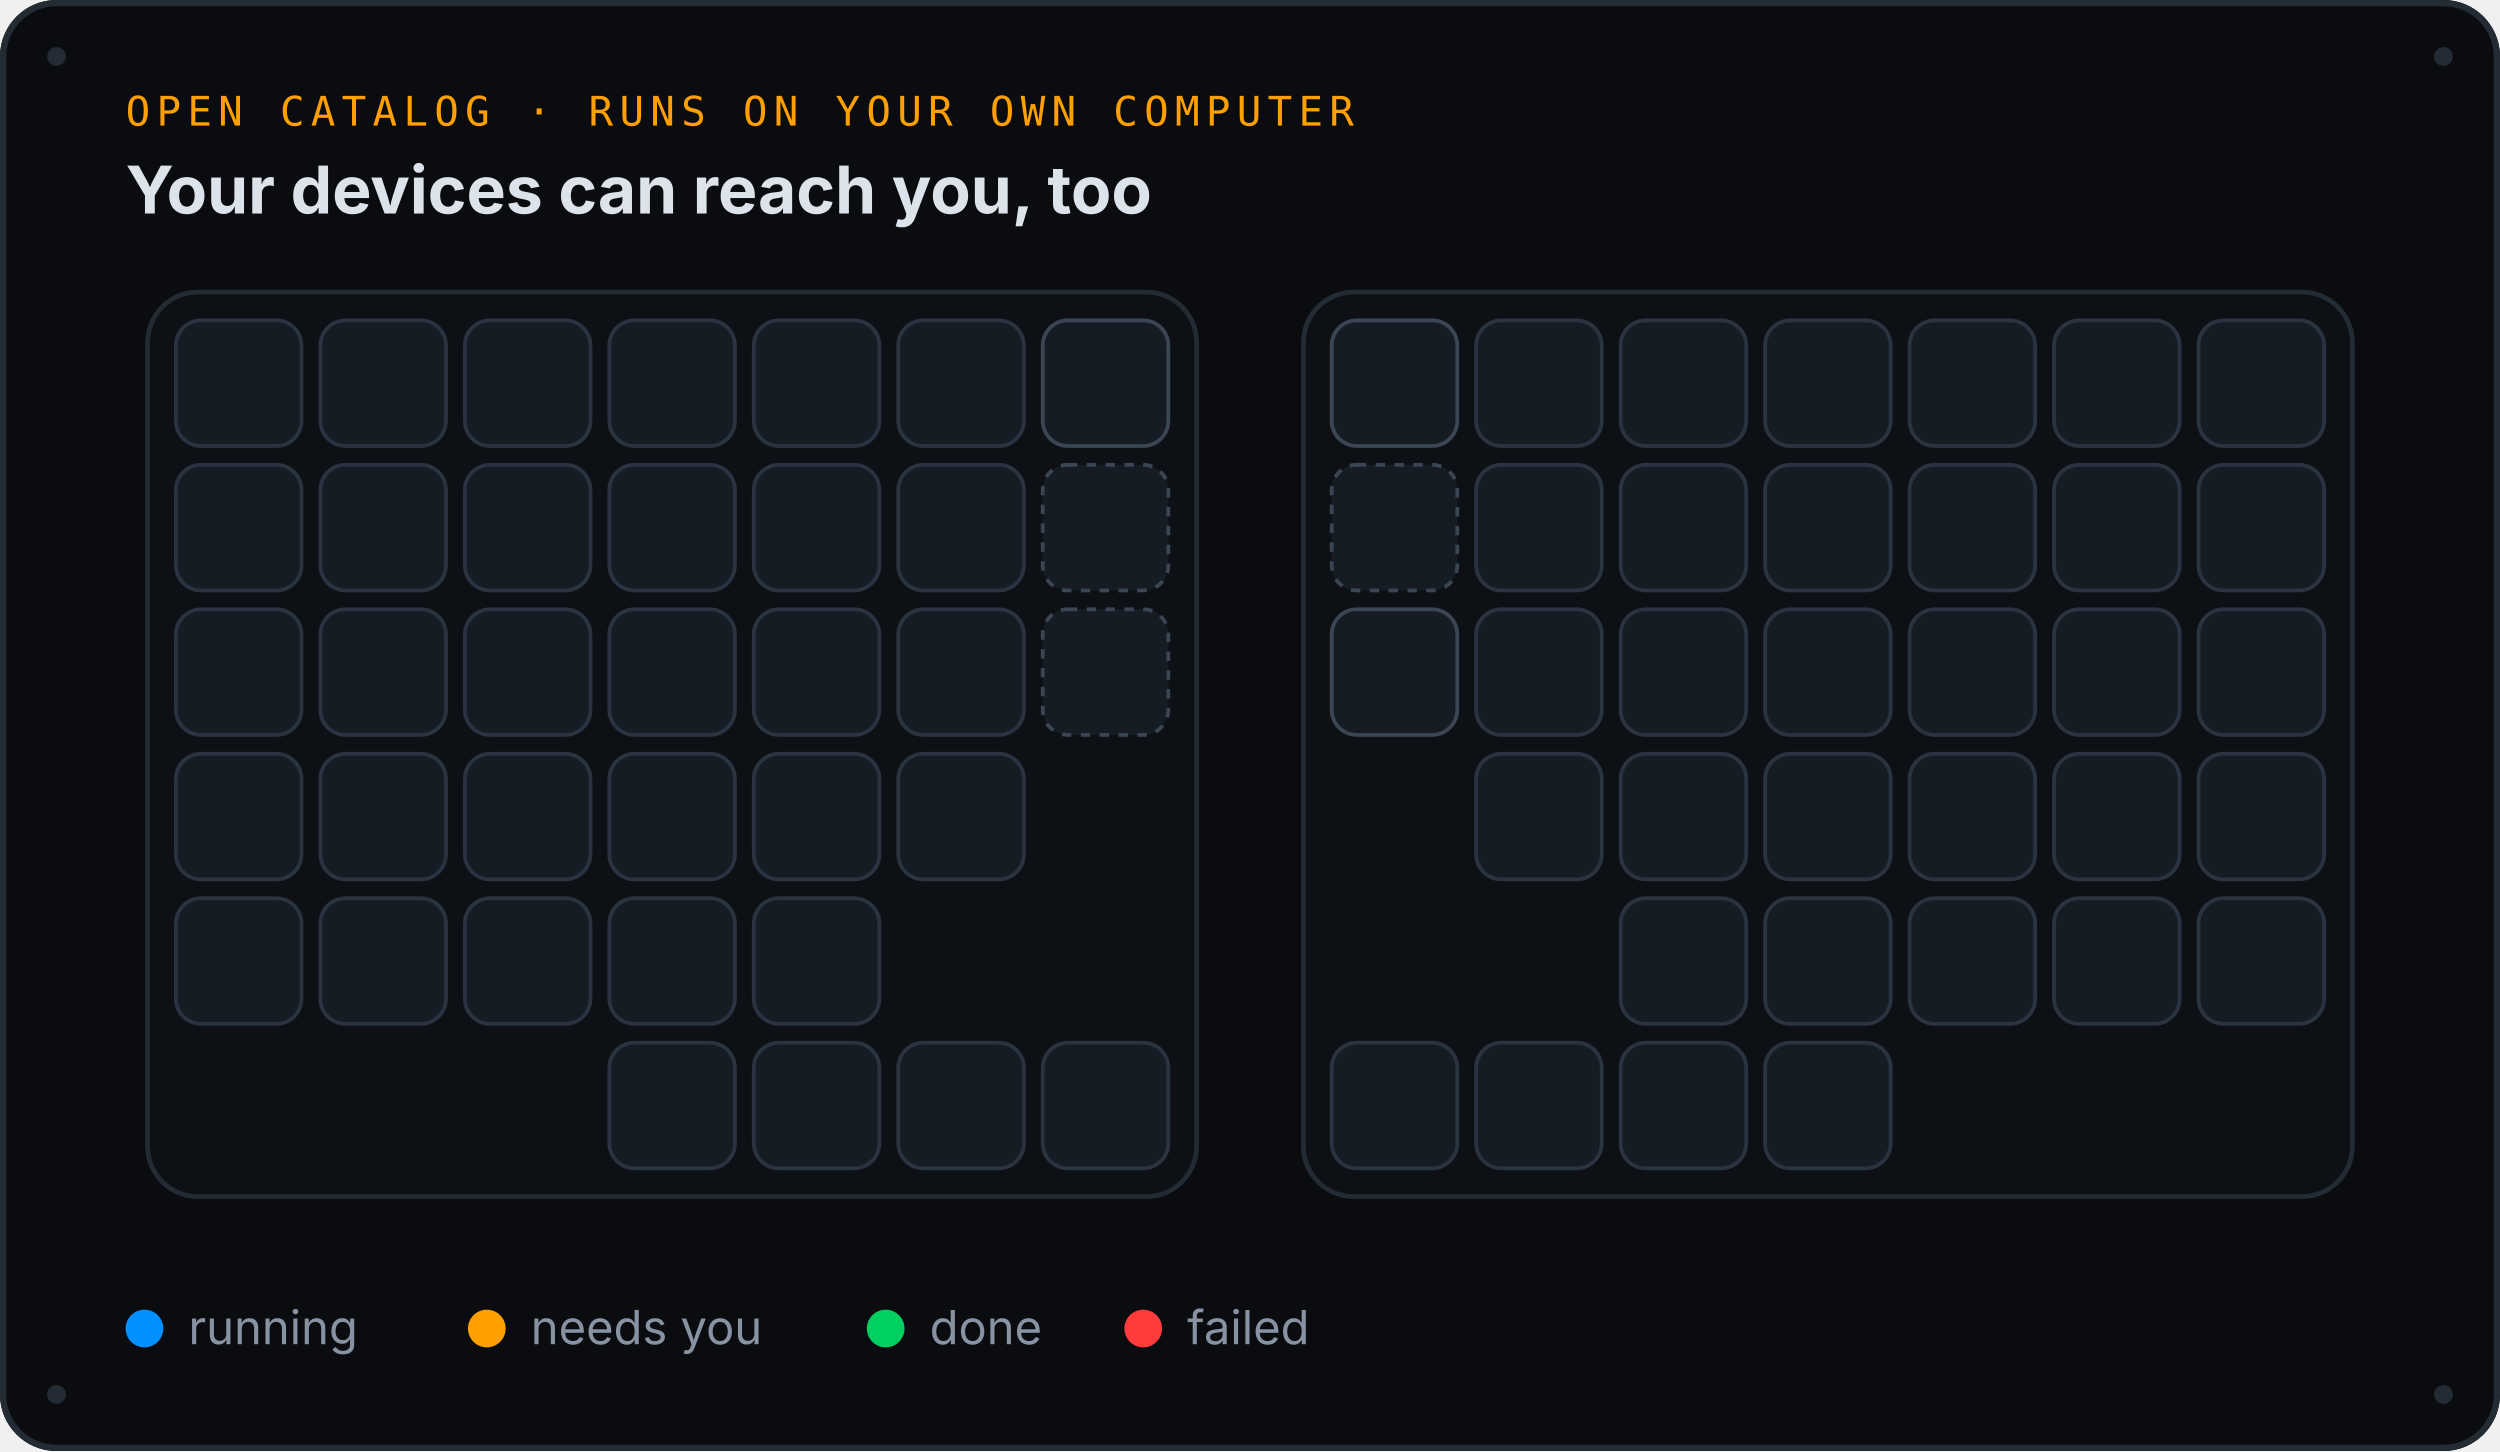
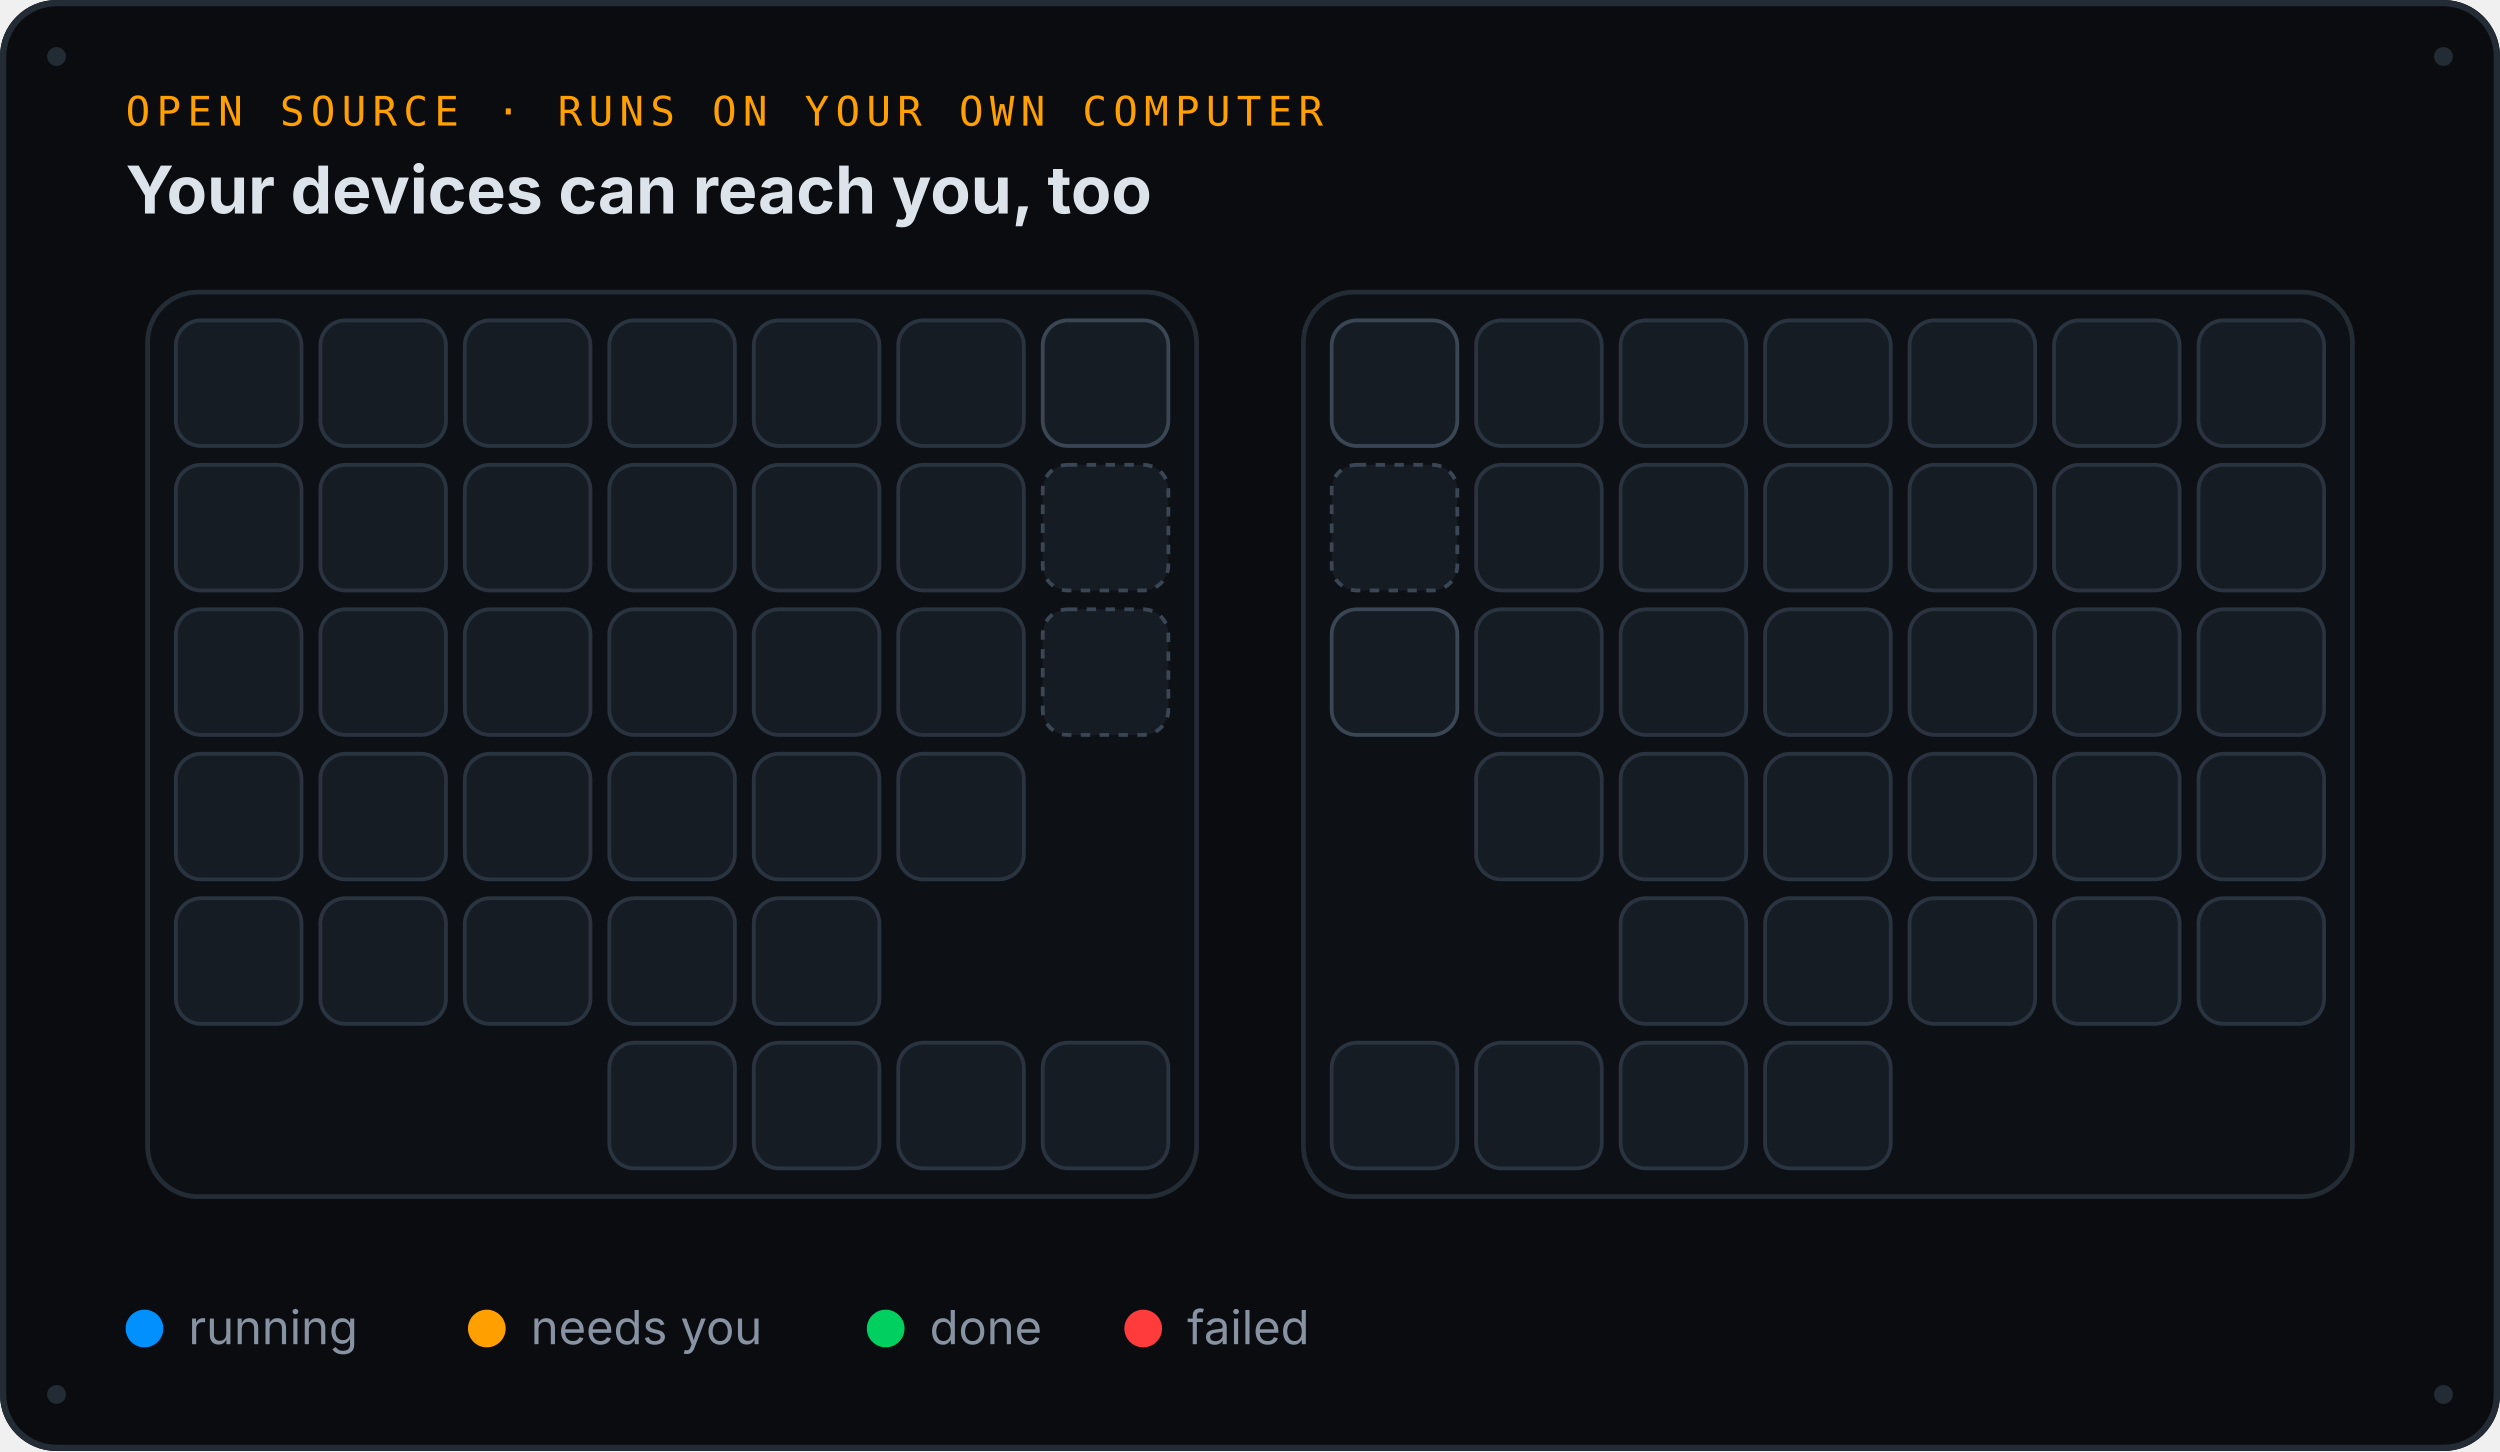
<svg xmlns="http://www.w3.org/2000/svg" viewBox="0 0 796 462" width="796" height="462" role="img" aria-label="Your devices can reach you, too">
  <style>@keyframes k0{0%,24%{fill:#0090ff}25%,27%{fill:#ffa000}31%{fill:#5a3a00}35%{fill:#ffa000}39%{fill:#5a3a00}43%{fill:#ffa000}47%{fill:#5a3a00}51%,53%{fill:#ffa000}54%,56%{fill:#fff}57%,92%{fill:#0090ff}96%,100%{fill:#161c24}}.s0{animation:k0 14s linear infinite}@keyframes k1{0%,9%{fill:#161c24}10%,58%{fill:#0090ff}59%,62%{fill:#00d060}82%{fill:#06351c}86%,100%{fill:#161c24}}.s1{animation:k1 14s linear infinite}@keyframes k2{0%,19%{fill:#161c24}20%,64%{fill:#0090ff}65%,84%{fill:#ff3b3b}85%,87%{fill:#fff}88%,100%{fill:#161c24}}.s2{animation:k2 14s linear infinite}text{font-family:system-ui,-apple-system,'Segoe UI',sans-serif}.m{font-family:ui-monospace,Menlo,Consolas,monospace}@media (prefers-reduced-motion:reduce){.s0,.s1,.s2{animation:none}}</style>
  <rect width="796" height="462" rx="18" fill="#0a0c0f" />
  <rect x="1" y="1" width="794" height="460" rx="17" fill="none" stroke="#232b35" stroke-width="2" />
  <circle cx="18" cy="18" r="3" fill="#232b35" />
  <circle cx="18" cy="444" r="3" fill="#232b35" />
  <circle cx="778" cy="18" r="3" fill="#232b35" />
  <circle cx="778" cy="444" r="3" fill="#232b35" />
-   <text class="m" x="40" y="40" fill="#ffa000" font-size="13" letter-spacing="2">OPEN CATALOG · RUNS ON YOUR OWN COMPUTER</text>
+   <text class="m" x="40" y="40" fill="#ffa000" font-size="13" letter-spacing="2">OPEN SOURCE · RUNS ON YOUR OWN COMPUTER</text>
  <text x="40" y="68" fill="#dde3ea" font-size="21" font-weight="650">Your devices can reach you, too</text>
  <g transform="translate(40,86)">
    <rect x="7" y="7" width="334" height="288" rx="16" fill="#0d1116" stroke="#232b35" stroke-width="1.5" />
    <rect x="375" y="7" width="334" height="288" rx="16" fill="#0d1116" stroke="#232b35" stroke-width="1.5" />
    <rect x="16" y="16" width="40" height="40" rx="8" fill="#161c24" stroke="#2a3340" stroke-width="1.2" />
    <rect x="62" y="16" width="40" height="40" rx="8" fill="#161c24" stroke="#2a3340" stroke-width="1.2" />
    <rect x="108" y="16" width="40" height="40" rx="8" fill="#161c24" stroke="#2a3340" stroke-width="1.2" />
    <rect x="154" y="16" width="40" height="40" rx="8" fill="#161c24" stroke="#2a3340" stroke-width="1.2" />
    <rect x="200" y="16" width="40" height="40" rx="8" fill="#161c24" stroke="#2a3340" stroke-width="1.2" />
    <rect x="246" y="16" width="40" height="40" rx="8" fill="#161c24" stroke="#2a3340" stroke-width="1.2" />
    <rect class="s2" x="292" y="16" width="40" height="40" rx="8" fill="#161c24" stroke="#3b4654" stroke-width="1.2" />
    <rect x="16" y="62" width="40" height="40" rx="8" fill="#161c24" stroke="#2a3340" stroke-width="1.2" />
    <rect x="62" y="62" width="40" height="40" rx="8" fill="#161c24" stroke="#2a3340" stroke-width="1.2" />
    <rect x="108" y="62" width="40" height="40" rx="8" fill="#161c24" stroke="#2a3340" stroke-width="1.2" />
    <rect x="154" y="62" width="40" height="40" rx="8" fill="#161c24" stroke="#2a3340" stroke-width="1.2" />
    <rect x="200" y="62" width="40" height="40" rx="8" fill="#161c24" stroke="#2a3340" stroke-width="1.2" />
    <rect x="246" y="62" width="40" height="40" rx="8" fill="#161c24" stroke="#2a3340" stroke-width="1.2" />
    <rect x="292" y="62" width="40" height="40" rx="8" fill="#161c24" stroke="#3b4654" stroke-width="1.2" stroke-dasharray="3 3" />
    <rect x="16" y="108" width="40" height="40" rx="8" fill="#161c24" stroke="#2a3340" stroke-width="1.2" />
    <rect x="62" y="108" width="40" height="40" rx="8" fill="#161c24" stroke="#2a3340" stroke-width="1.2" />
    <rect x="108" y="108" width="40" height="40" rx="8" fill="#161c24" stroke="#2a3340" stroke-width="1.2" />
    <rect x="154" y="108" width="40" height="40" rx="8" fill="#161c24" stroke="#2a3340" stroke-width="1.2" />
    <rect x="200" y="108" width="40" height="40" rx="8" fill="#161c24" stroke="#2a3340" stroke-width="1.2" />
    <rect x="246" y="108" width="40" height="40" rx="8" fill="#161c24" stroke="#2a3340" stroke-width="1.2" />
    <rect x="292" y="108" width="40" height="40" rx="8" fill="#161c24" stroke="#3b4654" stroke-width="1.2" stroke-dasharray="3 3" />
    <rect x="16" y="154" width="40" height="40" rx="8" fill="#161c24" stroke="#2a3340" stroke-width="1.2" />
    <rect x="62" y="154" width="40" height="40" rx="8" fill="#161c24" stroke="#2a3340" stroke-width="1.2" />
    <rect x="108" y="154" width="40" height="40" rx="8" fill="#161c24" stroke="#2a3340" stroke-width="1.2" />
    <rect x="154" y="154" width="40" height="40" rx="8" fill="#161c24" stroke="#2a3340" stroke-width="1.2" />
    <rect x="200" y="154" width="40" height="40" rx="8" fill="#161c24" stroke="#2a3340" stroke-width="1.2" />
    <rect x="246" y="154" width="40" height="40" rx="8" fill="#161c24" stroke="#2a3340" stroke-width="1.2" />
    <rect x="16" y="200" width="40" height="40" rx="8" fill="#161c24" stroke="#2a3340" stroke-width="1.2" />
    <rect x="62" y="200" width="40" height="40" rx="8" fill="#161c24" stroke="#2a3340" stroke-width="1.2" />
    <rect x="108" y="200" width="40" height="40" rx="8" fill="#161c24" stroke="#2a3340" stroke-width="1.2" />
    <rect x="154" y="200" width="40" height="40" rx="8" fill="#161c24" stroke="#2a3340" stroke-width="1.2" />
    <rect x="200" y="200" width="40" height="40" rx="8" fill="#161c24" stroke="#2a3340" stroke-width="1.2" />
    <rect x="292" y="246" width="40" height="40" rx="8" fill="#161c24" stroke="#2a3340" stroke-width="1.2" />
    <rect x="154" y="246" width="40" height="40" rx="8" fill="#161c24" stroke="#2a3340" stroke-width="1.2" />
    <rect x="200" y="246" width="40" height="40" rx="8" fill="#161c24" stroke="#2a3340" stroke-width="1.2" />
    <rect x="246" y="246" width="40" height="40" rx="8" fill="#161c24" stroke="#2a3340" stroke-width="1.2" />
    <rect class="s0" x="384" y="16" width="40" height="40" rx="8" fill="#161c24" stroke="#3b4654" stroke-width="1.2" />
    <rect x="430" y="16" width="40" height="40" rx="8" fill="#161c24" stroke="#2a3340" stroke-width="1.2" />
    <rect x="476" y="16" width="40" height="40" rx="8" fill="#161c24" stroke="#2a3340" stroke-width="1.2" />
    <rect x="522" y="16" width="40" height="40" rx="8" fill="#161c24" stroke="#2a3340" stroke-width="1.2" />
    <rect x="568" y="16" width="40" height="40" rx="8" fill="#161c24" stroke="#2a3340" stroke-width="1.2" />
    <rect x="614" y="16" width="40" height="40" rx="8" fill="#161c24" stroke="#2a3340" stroke-width="1.2" />
    <rect x="660" y="16" width="40" height="40" rx="8" fill="#161c24" stroke="#2a3340" stroke-width="1.2" />
    <rect x="384" y="62" width="40" height="40" rx="8" fill="#161c24" stroke="#3b4654" stroke-width="1.2" stroke-dasharray="3 3" />
    <rect x="430" y="62" width="40" height="40" rx="8" fill="#161c24" stroke="#2a3340" stroke-width="1.2" />
    <rect x="476" y="62" width="40" height="40" rx="8" fill="#161c24" stroke="#2a3340" stroke-width="1.2" />
    <rect x="522" y="62" width="40" height="40" rx="8" fill="#161c24" stroke="#2a3340" stroke-width="1.2" />
    <rect x="568" y="62" width="40" height="40" rx="8" fill="#161c24" stroke="#2a3340" stroke-width="1.2" />
    <rect x="614" y="62" width="40" height="40" rx="8" fill="#161c24" stroke="#2a3340" stroke-width="1.2" />
    <rect x="660" y="62" width="40" height="40" rx="8" fill="#161c24" stroke="#2a3340" stroke-width="1.2" />
    <rect class="s1" x="384" y="108" width="40" height="40" rx="8" fill="#161c24" stroke="#3b4654" stroke-width="1.2" />
    <rect x="430" y="108" width="40" height="40" rx="8" fill="#161c24" stroke="#2a3340" stroke-width="1.2" />
    <rect x="476" y="108" width="40" height="40" rx="8" fill="#161c24" stroke="#2a3340" stroke-width="1.2" />
    <rect x="522" y="108" width="40" height="40" rx="8" fill="#161c24" stroke="#2a3340" stroke-width="1.2" />
    <rect x="568" y="108" width="40" height="40" rx="8" fill="#161c24" stroke="#2a3340" stroke-width="1.2" />
    <rect x="614" y="108" width="40" height="40" rx="8" fill="#161c24" stroke="#2a3340" stroke-width="1.2" />
    <rect x="660" y="108" width="40" height="40" rx="8" fill="#161c24" stroke="#2a3340" stroke-width="1.2" />
    <rect x="430" y="154" width="40" height="40" rx="8" fill="#161c24" stroke="#2a3340" stroke-width="1.2" />
    <rect x="476" y="154" width="40" height="40" rx="8" fill="#161c24" stroke="#2a3340" stroke-width="1.2" />
    <rect x="522" y="154" width="40" height="40" rx="8" fill="#161c24" stroke="#2a3340" stroke-width="1.2" />
    <rect x="568" y="154" width="40" height="40" rx="8" fill="#161c24" stroke="#2a3340" stroke-width="1.2" />
    <rect x="614" y="154" width="40" height="40" rx="8" fill="#161c24" stroke="#2a3340" stroke-width="1.2" />
    <rect x="660" y="154" width="40" height="40" rx="8" fill="#161c24" stroke="#2a3340" stroke-width="1.2" />
    <rect x="476" y="200" width="40" height="40" rx="8" fill="#161c24" stroke="#2a3340" stroke-width="1.2" />
    <rect x="522" y="200" width="40" height="40" rx="8" fill="#161c24" stroke="#2a3340" stroke-width="1.2" />
    <rect x="568" y="200" width="40" height="40" rx="8" fill="#161c24" stroke="#2a3340" stroke-width="1.2" />
    <rect x="614" y="200" width="40" height="40" rx="8" fill="#161c24" stroke="#2a3340" stroke-width="1.2" />
    <rect x="660" y="200" width="40" height="40" rx="8" fill="#161c24" stroke="#2a3340" stroke-width="1.2" />
    <rect x="384" y="246" width="40" height="40" rx="8" fill="#161c24" stroke="#2a3340" stroke-width="1.2" />
    <rect x="430" y="246" width="40" height="40" rx="8" fill="#161c24" stroke="#2a3340" stroke-width="1.2" />
    <rect x="476" y="246" width="40" height="40" rx="8" fill="#161c24" stroke="#2a3340" stroke-width="1.2" />
    <rect x="522" y="246" width="40" height="40" rx="8" fill="#161c24" stroke="#2a3340" stroke-width="1.2" />
  </g>
  <circle cx="46" cy="423" r="6" fill="#0090ff" />
  <text x="60" y="428" fill="#8792a2" font-size="15">running</text>
  <circle cx="155" cy="423" r="6" fill="#ffa000" />
  <text x="169" y="428" fill="#8792a2" font-size="15">needs you</text>
  <circle cx="282" cy="423" r="6" fill="#00d060" />
  <text x="296" y="428" fill="#8792a2" font-size="15">done</text>
  <circle cx="364" cy="423" r="6" fill="#ff3b3b" />
  <text x="378" y="428" fill="#8792a2" font-size="15">failed</text>
</svg>
